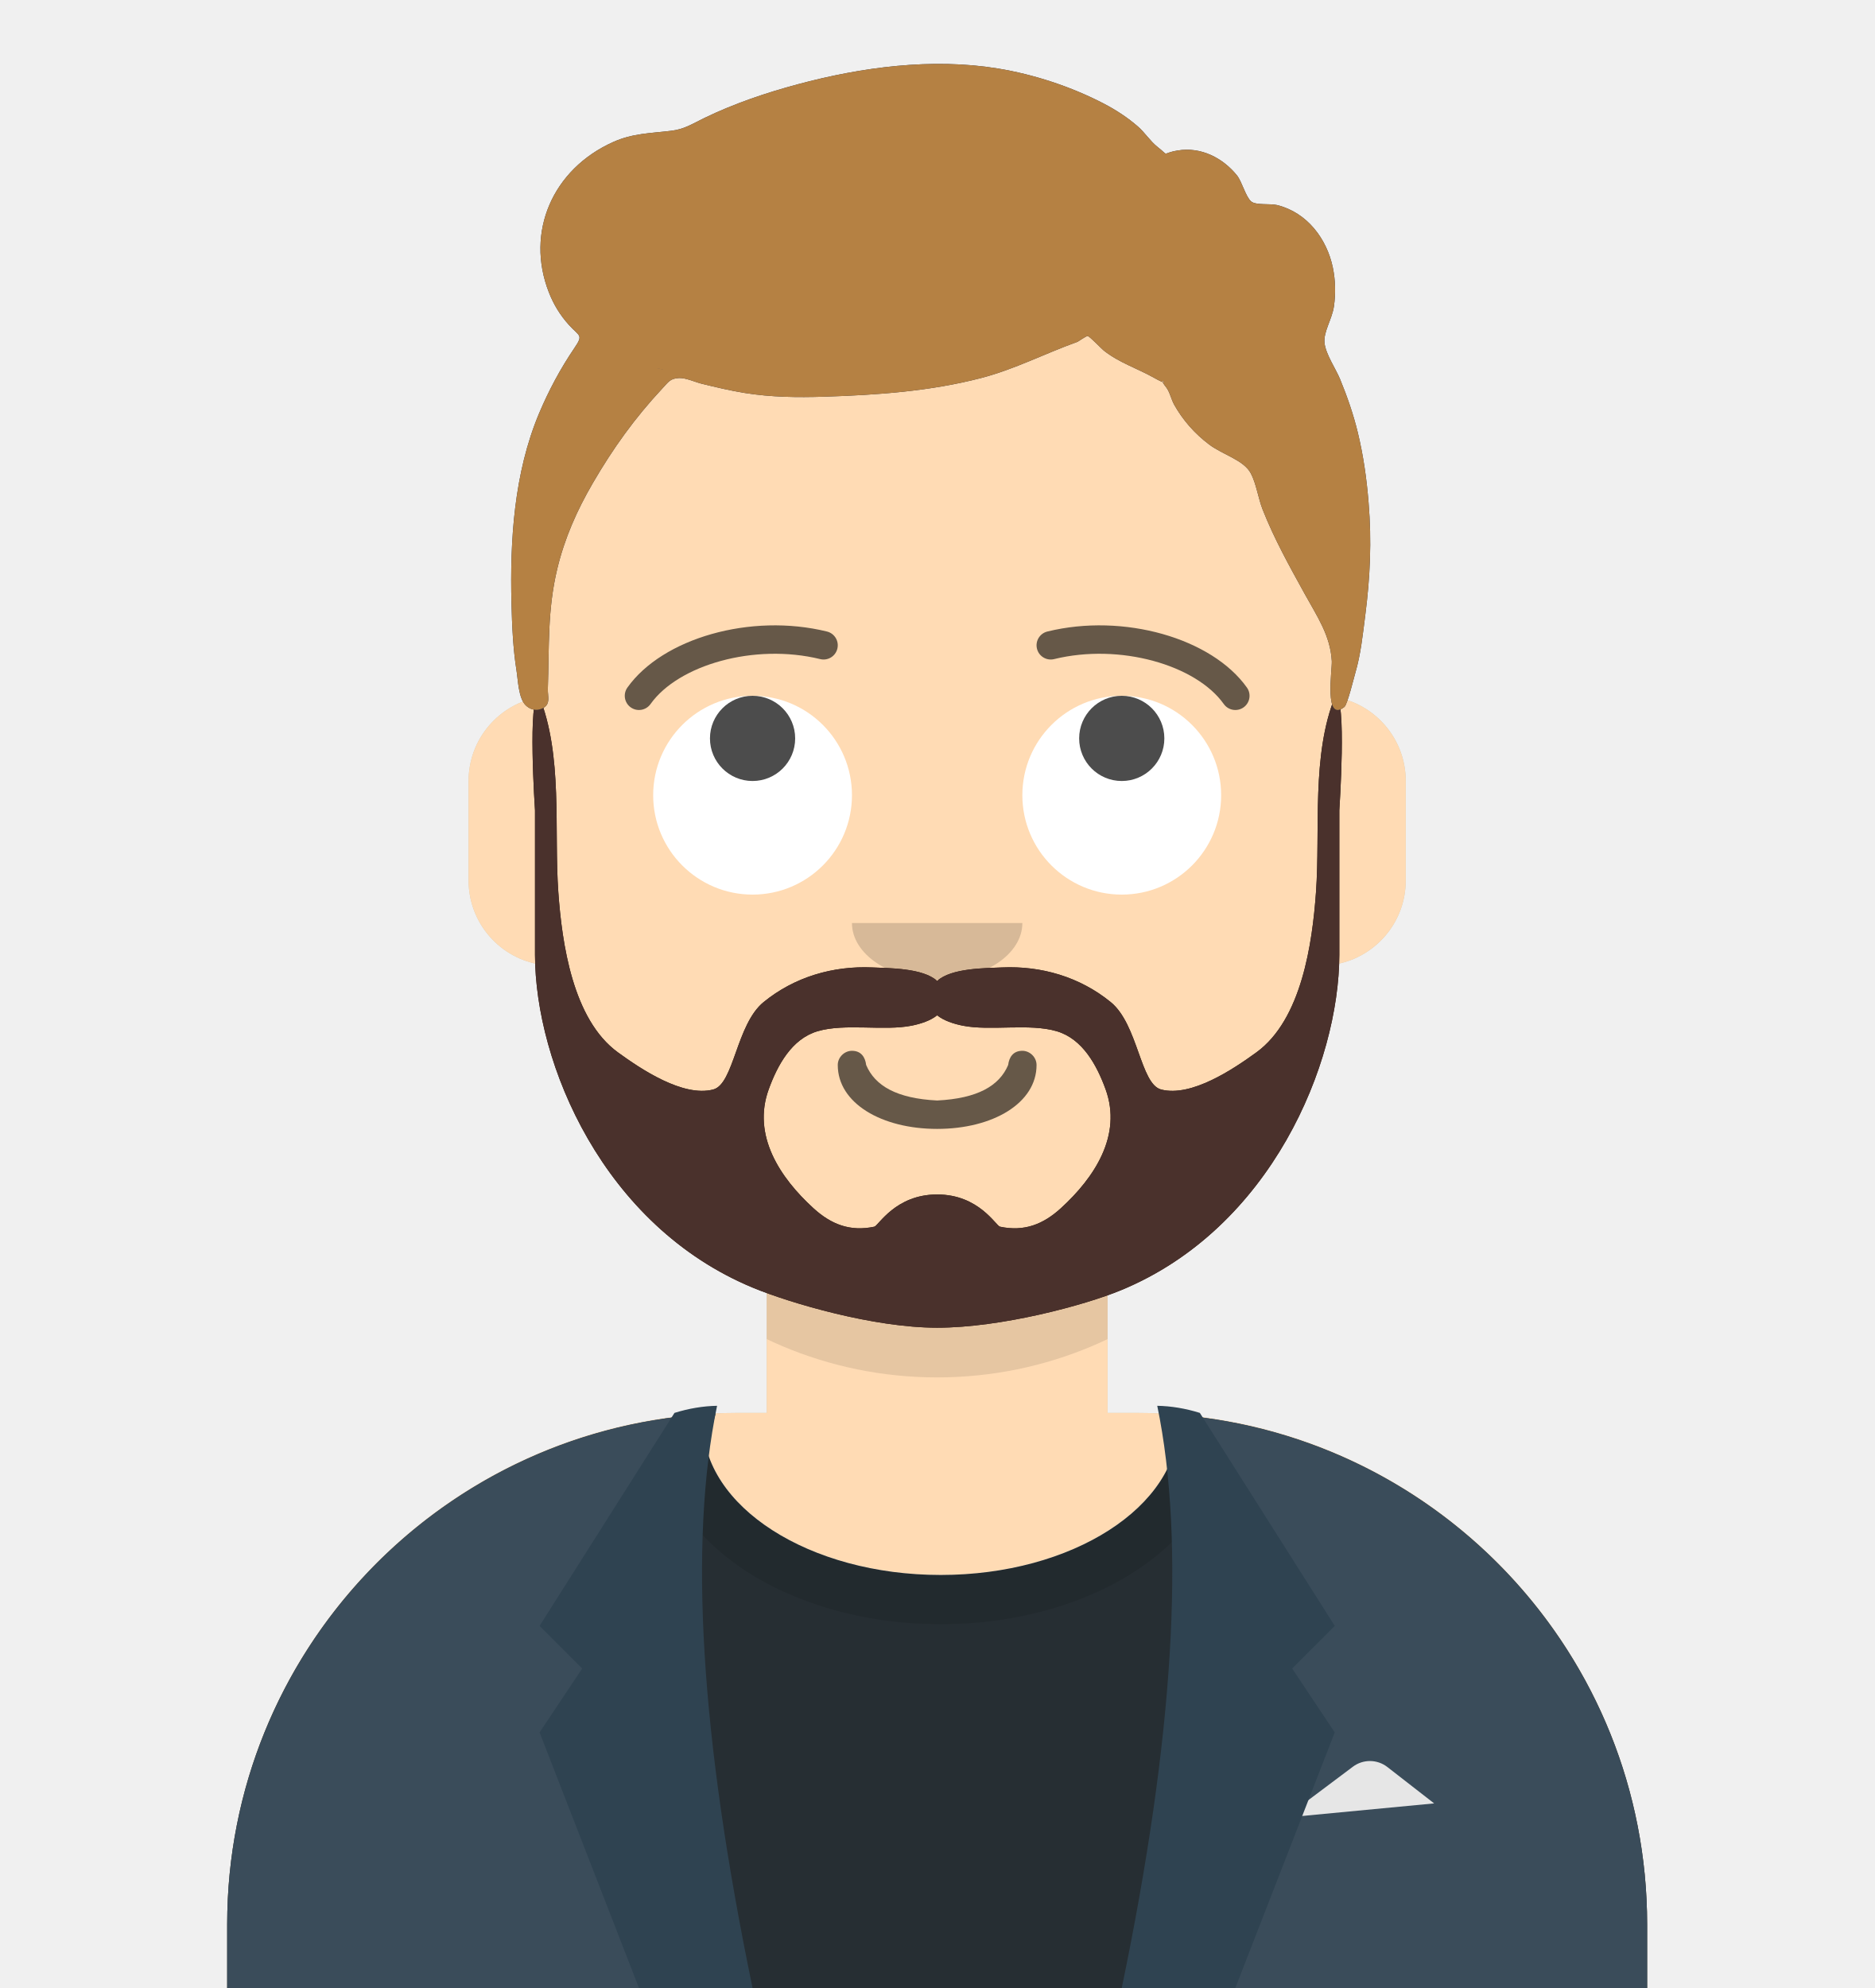
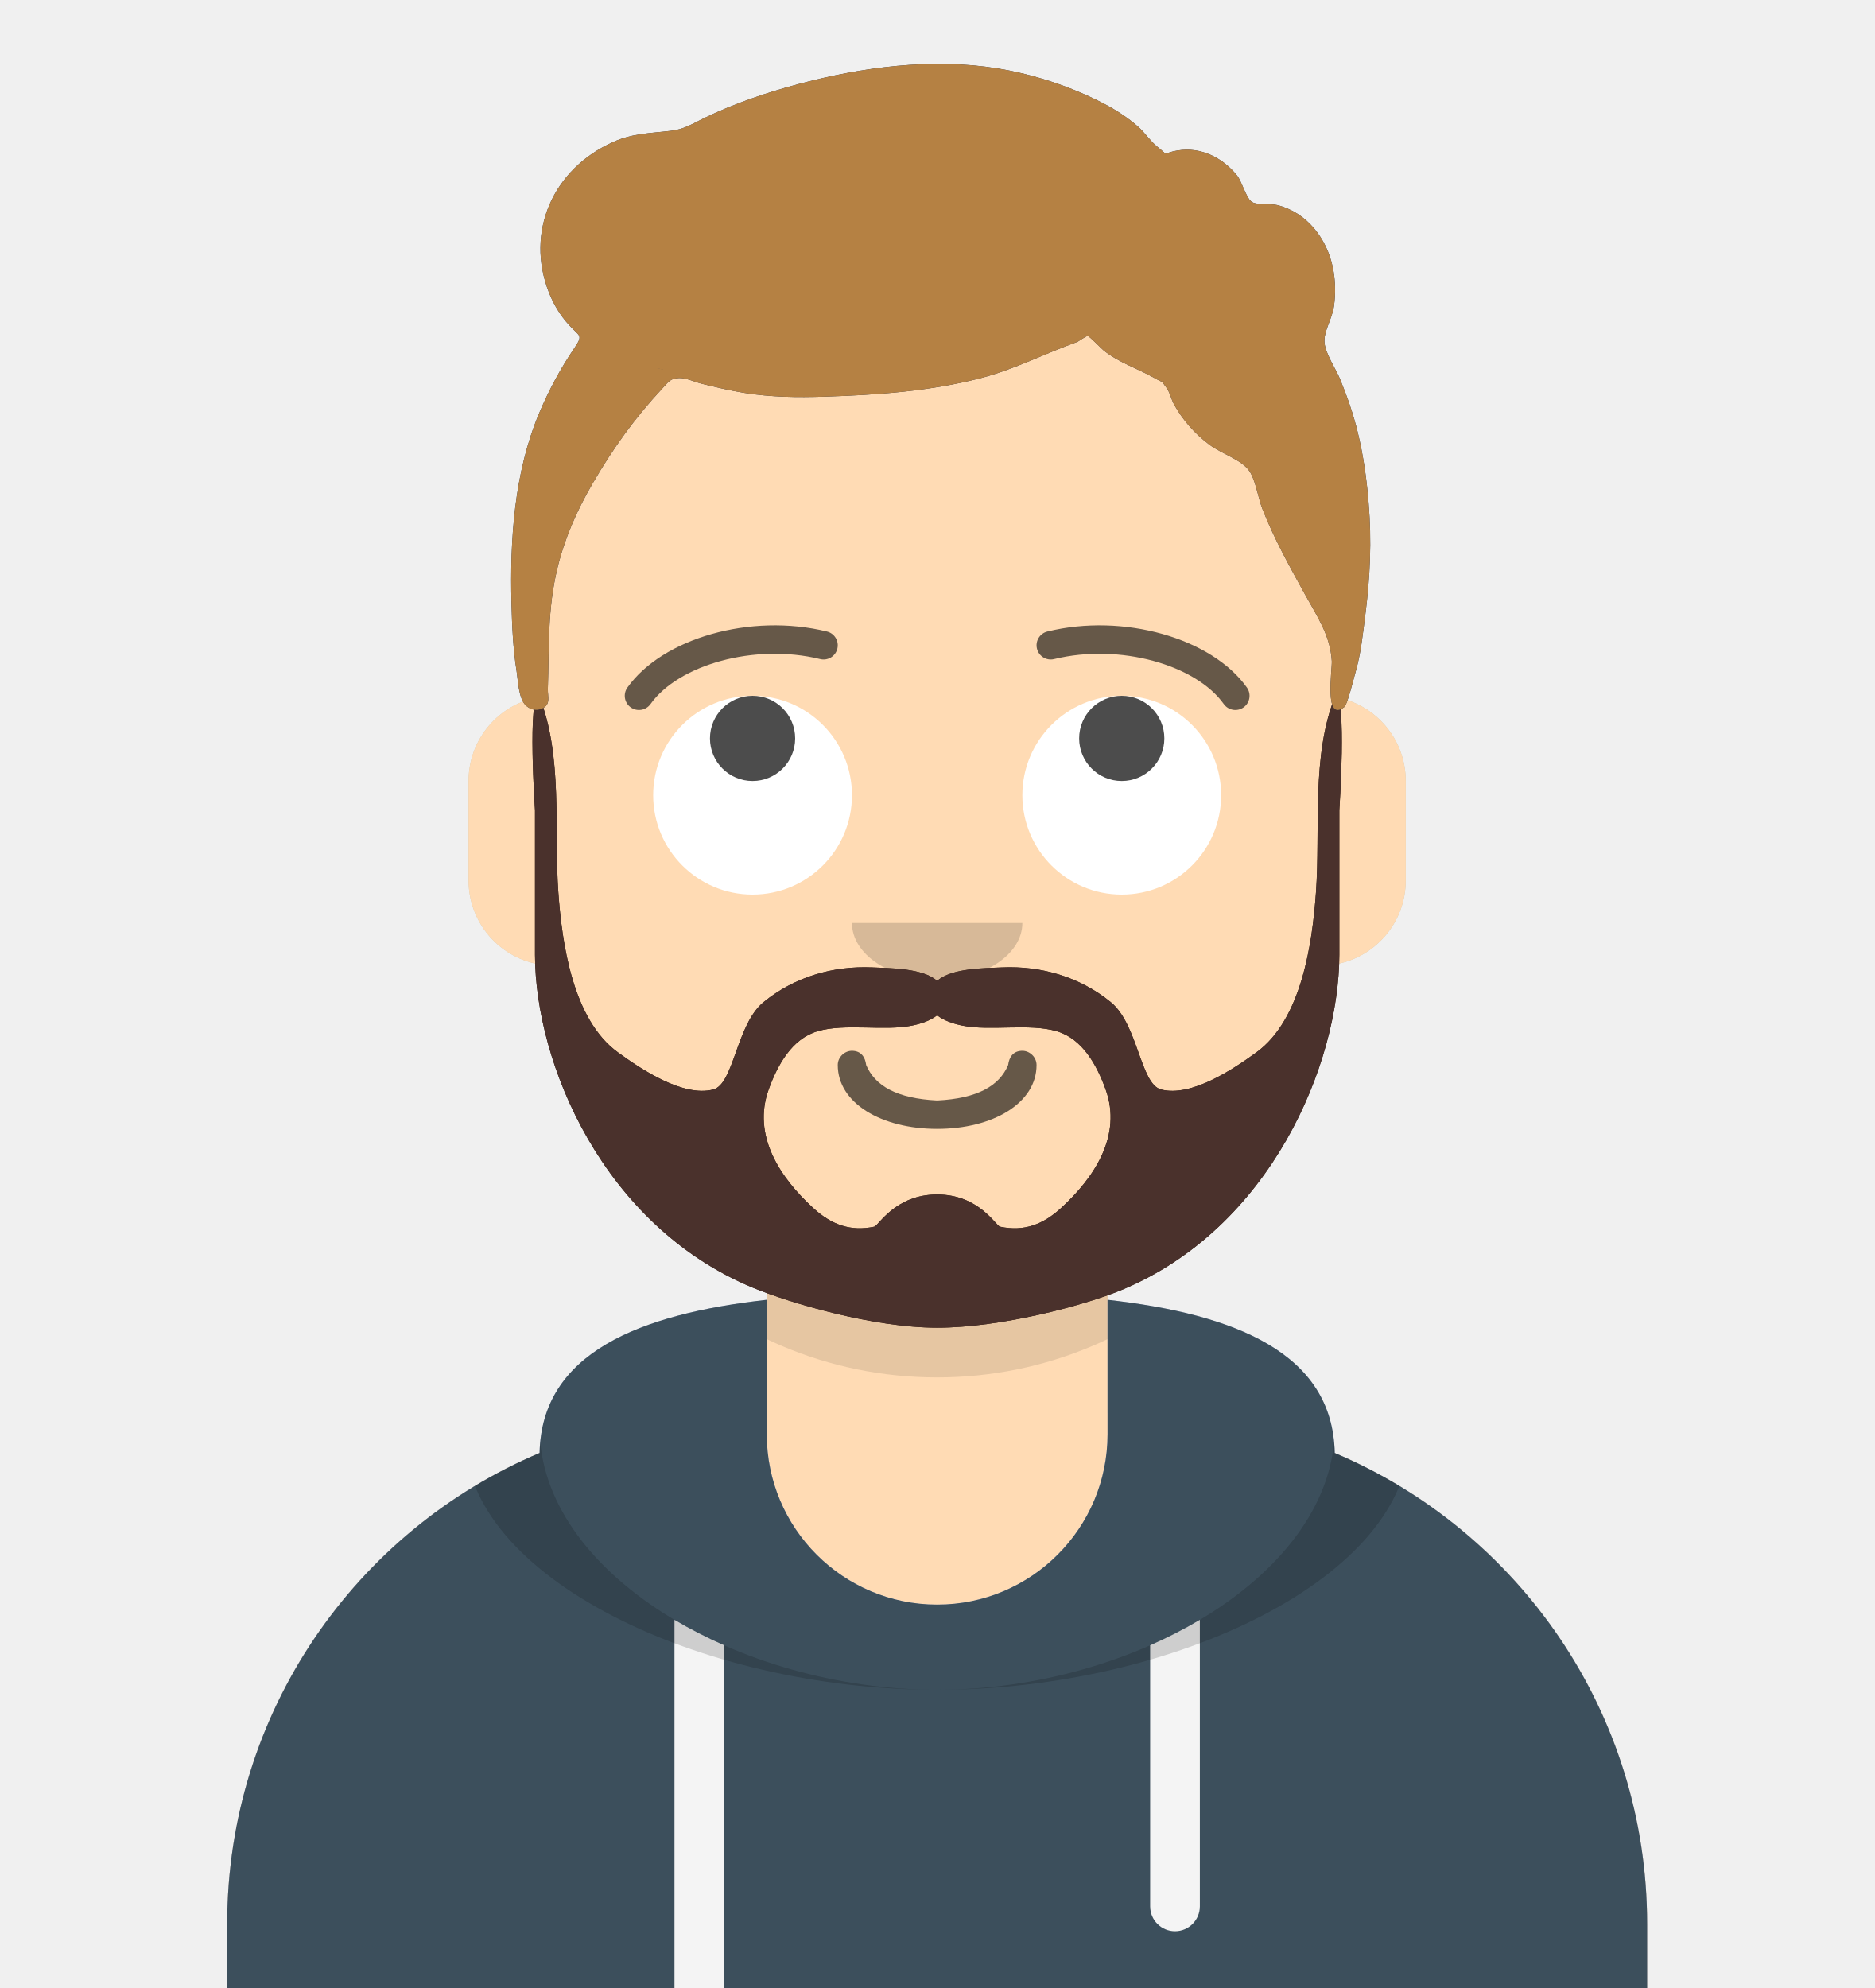
<svg xmlns="http://www.w3.org/2000/svg" xmlns:xlink="http://www.w3.org/1999/xlink" width="264px" height="280px" viewBox="0 0 264 280" version="1.1">
  <defs>
    <circle id="react-path-1" cx="120" cy="120" r="120" />
    <path d="M12,160 C12,226.274 65.726,280 132,280 C198.274,280 252,226.274 252,160 L264,160 L264,-1.42108547e-14 L-3.19744231e-14,-1.42108547e-14 L-3.19744231e-14,160 L12,160 Z" id="react-path-2" />
    <path d="M124,144.611 L124,163 L128,163 L128,163 C167.765,163 200,195.235 200,235 L200,244 L0,244 L0,235 C-4.86974701e-15,195.235 32.235,163 72,163 L72,163 L76,163 L76,144.611 C58.763,136.422 46.372,119.687 44.305,99.881 C38.48,99.058 34,94.052 34,88 L34,74 C34,68.054 38.325,63.118 44,62.166 L44,56 L44,56 C44,25.072 69.072,5.68137151e-15 100,0 L100,0 L100,0 C130.928,-5.68137151e-15 156,25.072 156,56 L156,62.166 C161.675,63.118 166,68.054 166,74 L166,88 C166,94.052 161.52,99.058 155.695,99.881 C153.628,119.687 141.237,136.422 124,144.611 Z" id="react-path-3" />
  </defs>
  <g id="Avataaar" stroke="none" stroke-width="1" fill="none" fill-rule="evenodd">
    <g transform="translate(-825, -1100)" id="Avataaar/Circle">
      <g transform="translate(825, 1100)">
        <g id="Mask" />
        <g id="Avataaar" stroke-width="1" fill-rule="evenodd" mask="url(#react-mask-5)">
          <g id="Body" transform="translate(32, 36)">
            <mask id="react-mask-6" fill="white">
              <use xlink:href="#react-path-3" />
            </mask>
            <use fill="#D0C6AC" xlink:href="#react-path-3" />
            <g id="Skin/👶🏽-03-Brown" mask="url(#react-mask-6)" fill="#FFDBB4">
              <g transform="translate(0, 0)" id="Color">
                <rect x="0" y="0" width="264" height="280" />
              </g>
            </g>
            <path d="M156,79 L156,102 C156,132.928 130.928,158 100,158 C69.072,158 44,132.928 44,102 L44,79 L44,94 C44,124.928 69.072,150 100,150 C130.928,150 156,124.928 156,94 L156,79 Z" id="Neck-Shadow" fill-opacity="0.1" fill="#000000" mask="url(#react-mask-6)" />
          </g>
-           <g id="Clothing/Blazer-+-Shirt" transform="translate(0, 170)">
+           <g id="Clothing/Hoodie" transform="translate(0, 170)">
            <defs>
-               <path d="M133.96,0.295 C170.936,3.325 200,34.294 200,72.052 L200,81 L0,81 L0,72.052 C1.22536245e-14,33.953 29.592,2.765 67.045,0.22 C67.015,0.593 67,0.969 67,1.348 C67,13.211 81.998,22.828 100.5,22.828 C119.002,22.828 134,13.211 134,1.348 C134,0.995 133.987,0.644 133.96,0.295 Z" id="react-path-7" />
+               <path d="M108,13.071 C90.081,15.076 76.28,20.552 76.004,34.645 C50.146,45.568 32,71.165 32,100.999 L32,100.999 L32,110 L232,110 L232,100.999 C232,71.165 213.854,45.568 187.996,34.645 C187.72,20.552 173.919,15.076 156,13.071 L156,32 L156,32 C156,45.255 145.255,56 132,56 L132,56 C118.745,56 108,45.255 108,32 L108,13.071 Z" id="react-path-39" />
            </defs>
-             <g id="Shirt" transform="translate(32, 29)">
-               <mask id="react-mask-8" fill="white">
-                 <use xlink:href="#react-path-7" />
-               </mask>
-               <use id="Clothes" fill="#E6E6E6" xlink:href="#react-path-7" />
-               <g id="Color/Palette/Black" mask="url(#react-mask-8)" fill="#262E33">
-                 <g transform="translate(-32, -29)" id="🖍Color">
-                   <rect x="0" y="0" width="264" height="110" />
-                 </g>
-               </g>
-               <g id="Shadowy" opacity="0.6" mask="url(#react-mask-8)" fill-opacity="0.16" fill="#000000">
-                 <g transform="translate(60, -25)" id="Hola-👋🏼">
-                   <ellipse cx="40.5" cy="27.848" rx="39.635" ry="26.914" />
-                 </g>
-               </g>
+             <mask id="react-mask-40" fill="white">
+               <use xlink:href="#react-path-39" />
+             </mask>
+             <use id="Hoodie" fill="#B7C1DB" fill-rule="evenodd" xlink:href="#react-path-39" />
+             <g id="Color/Palette/Gray-01" mask="url(#react-mask-40)" fill-rule="evenodd" fill="#3C4F5C">
+               <rect id="🖍Color" x="0" y="0" width="264" height="110" />
            </g>
-             <g id="Blazer" transform="translate(32, 28)">
-               <path d="M68.785,1.122 C30.512,2.804 -1.89486556e-14,34.365 -1.42108547e-14,73.052 L0,73.052 L0,82 L69.362,82 C65.961,69.92 64,55.709 64,40.5 C64,26.173 65.74,12.731 68.785,1.122 Z M131.638,82 L200,82 L200,73.052 C200,34.707 170.025,3.363 132.229,1.174 C135.265,12.771 137,26.194 137,40.5 C137,55.709 135.039,69.92 131.638,82 Z" id="Saco" fill="#3A4C5A" />
-               <path d="M149,58 L158.556,50.833 L158.556,50.833 C159.999,49.751 161.988,49.768 163.412,50.876 L170,56 L149,58 Z" id="Pocket-hanky" fill="#E6E6E6" />
-               <path d="M69,1.13686838e-13 C65,19.333 66.667,46.667 74,82 L58,82 L44,46 L50,37 L44,31 L63,1 C65.028,0.369 67.028,0.036 69,1.13686838e-13 Z" id="Wing" fill="#2F4351" />
-               <path d="M151,1.13686838e-13 C147,19.333 148.667,46.667 156,82 L140,82 L126,46 L132,37 L126,31 L145,1 C147.028,0.369 149.028,0.036 151,1.13686838e-13 Z" id="Wing" fill="#2F4351" transform="translate(141, 41) scale(-1, 1) translate(-141, -41) " />
-             </g>
+             <path d="M102,61.739 L102,110 L95,110 L95,58.15 C97.204,59.46 99.547,60.661 102,61.739 Z M169,58.15 L169,98.5 C169,100.433 167.433,102 165.5,102 C163.567,102 162,100.433 162,98.5 L162,61.739 C164.453,60.661 166.796,59.46 169,58.15 Z" id="Straps" fill="#F4F4F4" fill-rule="evenodd" mask="url(#react-mask-40)" />
+             <path d="M90.96,12.724 C75.909,15.571 65.5,21.243 65.5,32.308 C65.5,52.02 98.538,68 132,68 C165.462,68 198.5,52.02 198.5,32.308 C198.5,21.243 188.091,15.571 173.04,12.724 C182.125,16.074 188,21.706 188,31.077 C188,51.469 160.179,68 132,68 C103.821,68 76,51.469 76,31.077 C76,21.706 81.875,16.074 90.96,12.724 Z" id="Shadow" fill-opacity="0.16" fill="#000000" fill-rule="evenodd" mask="url(#react-mask-40)" />
          </g>
          <g id="Face" transform="translate(76, 82)" fill="#000000">
            <g id="Mouth/Twinkle" transform="translate(2, 52)" fill-opacity="0.6" fill-rule="nonzero" fill="#000000">
              <path d="M40,16 C40,21.372 46.158,25 54,25 C61.842,25 68,21.372 68,16 C68,14.895 67.05,14 66,14 C64.707,14 64.13,14.905 64,16 C62.758,18.938 59.683,20.716 54,21 C48.317,20.716 45.242,18.938 44,16 C43.87,14.905 43.293,14 42,14 C40.95,14 40,14.895 40,16 Z" id="Mouth" />
            </g>
            <g id="Nose/Default" transform="translate(28, 40)" fill-opacity="0.16">
              <path d="M16,8 C16,12.418 21.373,16 28,16 L28,16 C34.627,16 40,12.418 40,8" id="Nose" />
            </g>
            <g id="Eyes/Eye-Roll-🙄" transform="translate(0, 8)">
              <circle id="Eyeball" fill="#FFFFFF" cx="30" cy="22" r="14" />
              <circle id="The-white-stuff" fill="#FFFFFF" cx="82" cy="22" r="14" />
              <circle id="Eye" fill-opacity="0.7" fill="#000000" cx="30" cy="14" r="6" />
              <circle id="Eye" fill-opacity="0.7" fill="#000000" cx="82" cy="14" r="6" />
            </g>
            <g id="Eyebrow/Outline/Default" fill-opacity="0.6">
              <g id="I-Browse" transform="translate(12, 6)">
                <path d="M3.63,11.159 C7.545,5.65 18.278,2.561 27.523,4.831 C28.596,5.095 29.679,4.439 29.942,3.366 C30.206,2.293 29.55,1.21 28.477,0.947 C17.74,-1.69 5.312,1.887 0.37,8.841 C-0.27,9.742 -0.059,10.99 0.841,11.63 C1.742,12.27 2.99,12.059 3.63,11.159 Z" id="Eyebrow" fill-rule="nonzero" />
                <path d="M61.63,11.159 C65.545,5.65 76.278,2.561 85.523,4.831 C86.596,5.095 87.679,4.439 87.942,3.366 C88.206,2.293 87.55,1.21 86.477,0.947 C75.74,-1.69 63.312,1.887 58.37,8.841 C57.73,9.742 57.941,10.99 58.841,11.63 C59.742,12.27 60.99,12.059 61.63,11.159 Z" id="Eyebrow" fill-rule="nonzero" transform="translate(73.00015, 6.039198) scale(-1, 1) translate(-73.00015, -6.039198) " />
              </g>
            </g>
          </g>
          <g id="Top" stroke-width="1" fill-rule="evenodd">
            <defs>
              <rect id="react-path-17" x="0" y="0" width="264" height="280" />
              <path d="M94.252,52.022 C94.375,51.968 94.07,51.947 93.336,51.96 C94.228,51.958 94.533,51.979 94.252,52.022 M86.117,36.302 C86.115,36.282 86.134,36.453 86.117,36.302 M193.765,70.766 C193.501,67.449 193.033,64.152 192.247,60.911 C191.622,58.335 190.769,55.878 189.76,53.42 C189.151,51.935 187.728,49.896 187.56,48.294 C187.395,46.717 188.627,44.969 188.889,43.132 C189.144,41.345 189.101,39.465 188.734,37.694 C187.901,33.671 185.14,29.93 180.877,28.881 C179.925,28.647 177.913,28.936 177.241,28.382 C176.47,27.746 175.933,25.581 175.235,24.712 C173.244,22.236 170.14,20.642 166.866,21.198 C164.455,21.607 165.839,22.105 164.032,20.686 C163.027,19.898 162.276,18.693 161.3,17.839 C159.833,16.556 158.15,15.458 156.408,14.557 C151.851,12.199 146.654,10.485 141.564,9.649 C132.279,8.125 122.369,9.454 113.369,11.869 C108.89,13.07 104.382,14.595 100.222,16.612 C98.439,17.476 97.409,18.194 95.549,18.42 C92.621,18.777 90.14,18.759 87.366,20.001 C78.83,23.823 74.985,32.69 78.307,41.175 C78.975,42.882 79.88,44.38 81.127,45.759 C82.647,47.439 83.198,47.109 81.888,49.041 C79.929,51.931 78.278,55.013 76.933,58.213 C73.404,66.615 72.814,76.077 73.044,85.037 C73.124,88.174 73.259,91.35 73.753,94.456 C73.967,95.801 74.027,98.329 75.035,99.327 C75.547,99.833 76.276,100.115 77.004,99.914 C78.713,99.44 78.125,98.179 78.165,97.008 C78.365,91.124 78.095,85.919 79.494,80.106 C80.528,75.812 82.25,71.911 84.483,68.071 C87.321,63.187 90.386,58.898 94.29,54.716 C95.207,53.732 95.408,53.315 96.639,53.244 C97.571,53.19 98.934,53.828 99.84,54.049 C101.838,54.536 103.839,55.017 105.873,55.345 C109.613,55.948 113.317,55.989 117.09,55.87 C124.516,55.638 131.975,55.117 139.175,53.247 C143.957,52.005 148.197,49.776 152.777,48.142 C152.859,48.113 154.007,47.295 154.208,47.328 C154.489,47.375 156.185,49.154 156.471,49.378 C158.697,51.124 161.138,51.857 163.541,53.208 C166.505,54.875 163.635,52.49 165.269,54.567 C165.746,55.172 165.99,56.293 166.372,56.978 C167.588,59.161 169.28,61.08 171.303,62.602 C173.258,64.073 176.196,64.783 177.193,66.697 C177.962,68.174 178.221,70.181 178.841,71.758 C180.469,75.893 182.618,79.749 184.767,83.644 C186.499,86.783 188.392,89.525 188.585,93.112 C188.652,94.36 187.464,101.849 190.358,99.572 C190.787,99.234 191.711,95.416 191.901,94.768 C192.673,92.135 192.947,89.387 193.296,86.682 C193.99,81.302 194.219,76.184 193.765,70.766" id="react-path-16" />
              <filter x="-0.8%" y="-2.0%" width="101.5%" height="108.0%" filterUnits="objectBoundingBox" id="react-filter-13">
                <feOffset dx="0" dy="2" in="SourceAlpha" result="shadowOffsetOuter1" />
                <feColorMatrix values="0 0 0 0 0   0 0 0 0 0   0 0 0 0 0  0 0 0 0.16 0" type="matrix" in="shadowOffsetOuter1" result="shadowMatrixOuter1" />
                <feMerge>
                  <feMergeNode in="shadowMatrixOuter1" />
                  <feMergeNode in="SourceGraphic" />
                </feMerge>
              </filter>
            </defs>
            <mask id="react-mask-15" fill="white">
              <use xlink:href="#react-path-17" />
            </mask>
            <g id="Mask" />
            <g id="Top/Short-Hair/Short-Curly" mask="url(#react-mask-15)">
              <g transform="translate(-1, 0)">
                <g id="Facial-Hair/Beard-Light" transform="translate(49, 72)">
                  <defs>
                    <path d="M101.428,98.169 C98.915,100.463 96.237,101.494 92.853,100.773 C92.271,100.649 89.896,96.235 84,96.235 C78.103,96.235 75.729,100.649 75.147,100.773 C71.762,101.494 69.085,100.463 66.571,98.169 C61.846,93.856 57.917,87.908 60.278,81.419 C61.508,78.037 63.51,74.324 67.151,73.246 C71.038,72.096 76.497,73.244 80.415,72.458 C81.684,72.204 83.071,71.751 84,71 C84.929,71.751 86.316,72.204 87.585,72.458 C91.503,73.244 96.961,72.096 100.849,73.246 C104.49,74.324 106.491,78.037 107.722,81.419 C110.083,87.908 106.154,93.856 101.428,98.169 M140.081,26 C136.671,34.4 137.988,44.858 137.357,53.676 C136.844,60.843 135.337,71.586 128.973,76.215 C125.718,78.582 119.794,82.56 115.542,81.45 C112.615,80.686 112.302,72.29 108.455,69.147 C104.092,65.582 98.643,64.016 93.149,64.258 C90.779,64.362 85.984,64.337 84,66.16 C82.016,64.337 77.222,64.362 74.851,64.258 C69.357,64.016 63.908,65.582 59.545,69.147 C55.698,72.29 55.386,80.686 52.458,81.45 C48.206,82.56 42.282,78.582 39.027,76.215 C32.662,71.586 31.156,60.843 30.643,53.676 C30.012,44.858 31.329,34.4 27.919,26 C26.26,26 27.354,42.129 27.354,42.129 L27.354,62.485 C27.386,77.773 36.935,100.655 58.108,109.393 C63.286,111.53 75.015,115 84,115 C92.985,115 104.714,111.86 109.892,109.723 C131.065,100.986 140.614,77.773 140.646,62.485 L140.646,42.129 C140.646,42.129 141.74,26 140.081,26" id="react-path-19" />
                  </defs>
                  <mask id="react-mask-18" fill="white">
                    <use xlink:href="#react-path-19" />
                  </mask>
                  <use id="Lite-Beard" fill="#331B0C" fill-rule="evenodd" xlink:href="#react-path-19" />
                  <g id="Color/Hair/Brown" mask="url(#react-mask-18)" fill="#4A312C">
                    <g transform="translate(-32, 0)" id="Color">
                      <rect x="0" y="0" width="264" height="244" />
                    </g>
                  </g>
                </g>
                <mask id="react-mask-14" fill="white">
                  <use xlink:href="#react-path-16" />
                </mask>
                <use id="Short-Hair" stroke="none" fill="#28354B" fill-rule="evenodd" xlink:href="#react-path-16" />
                <g id="Skin/👶🏽-03-Brown" mask="url(#react-mask-14)" fill="#B58143">
                  <g transform="translate(0, 0) " id="Color">
                    <rect x="0" y="0" width="264" height="280" />
                  </g>
                </g>
              </g>
            </g>
          </g>
        </g>
      </g>
    </g>
  </g>
</svg>
